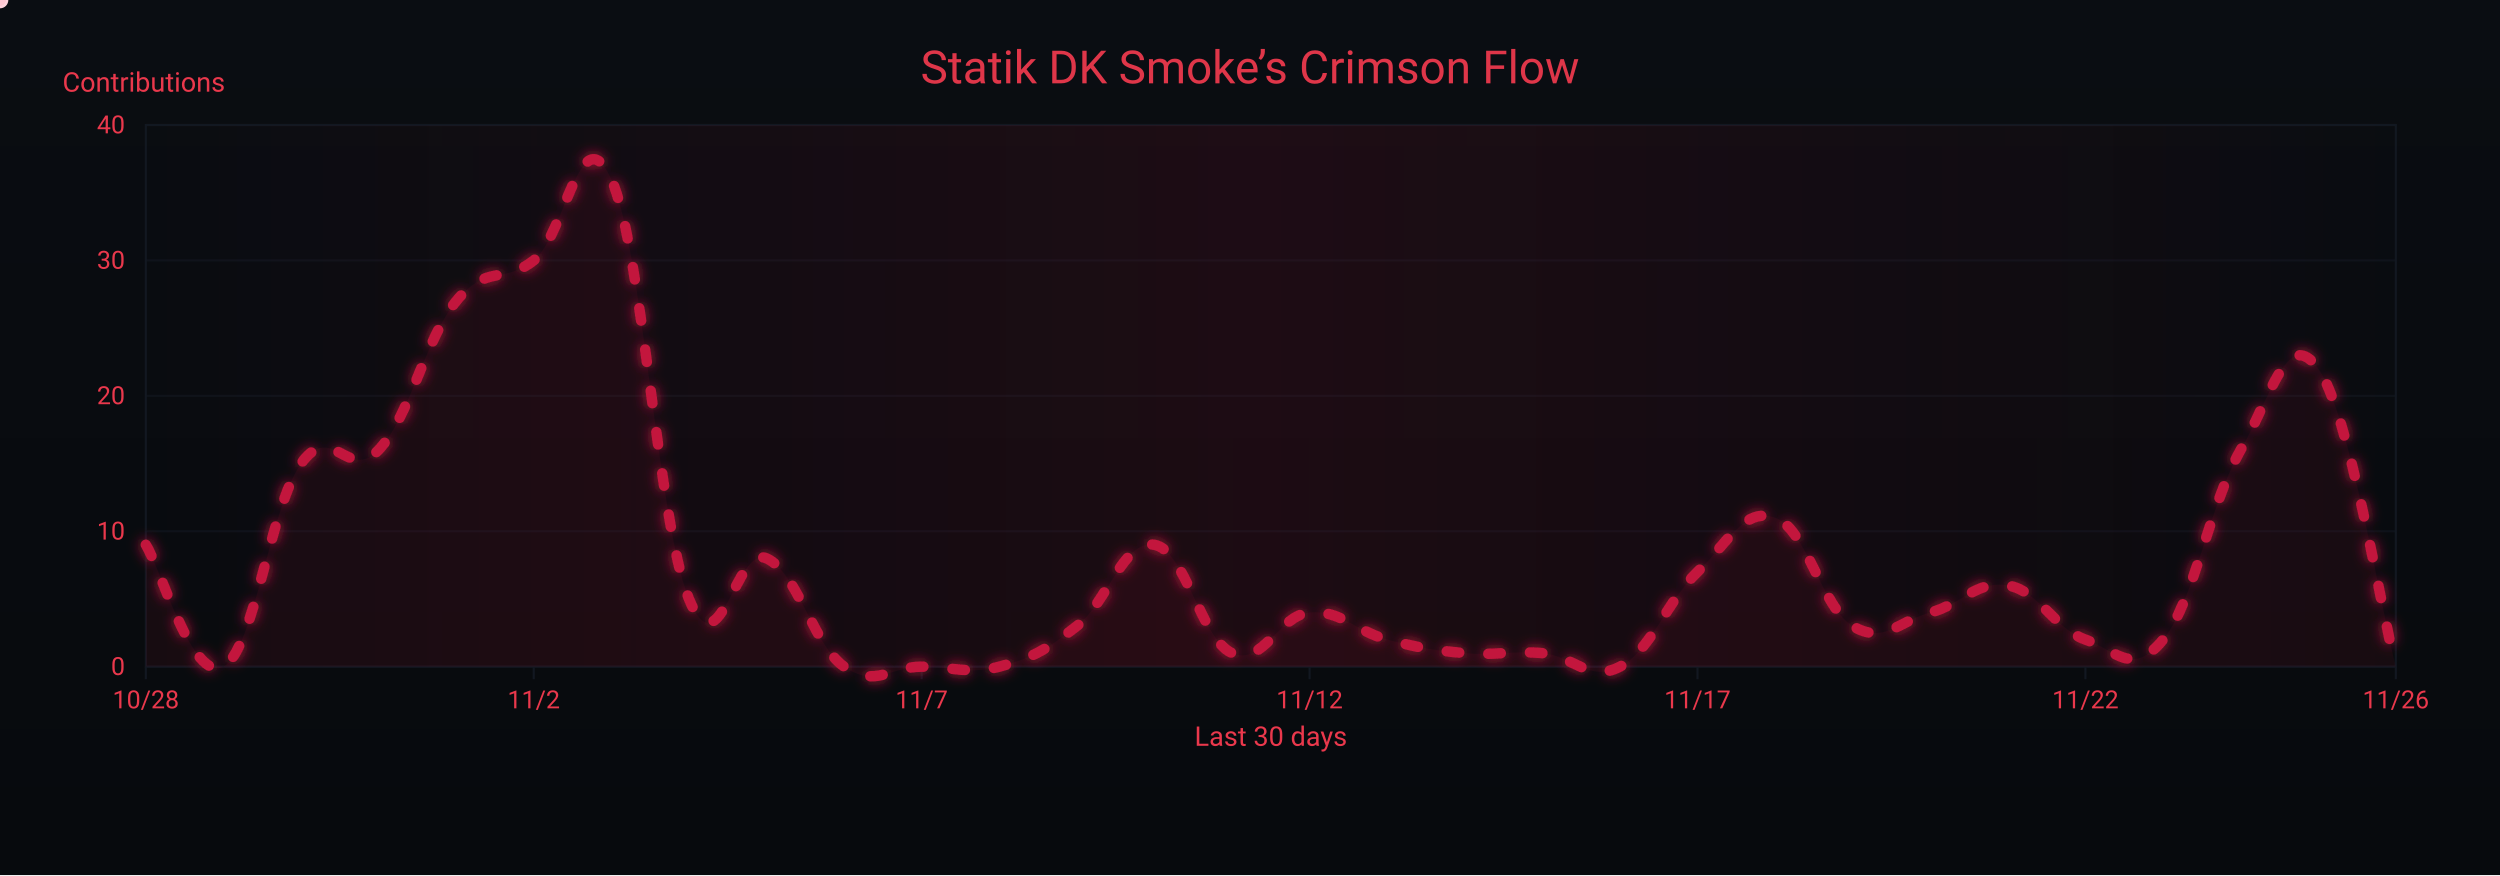
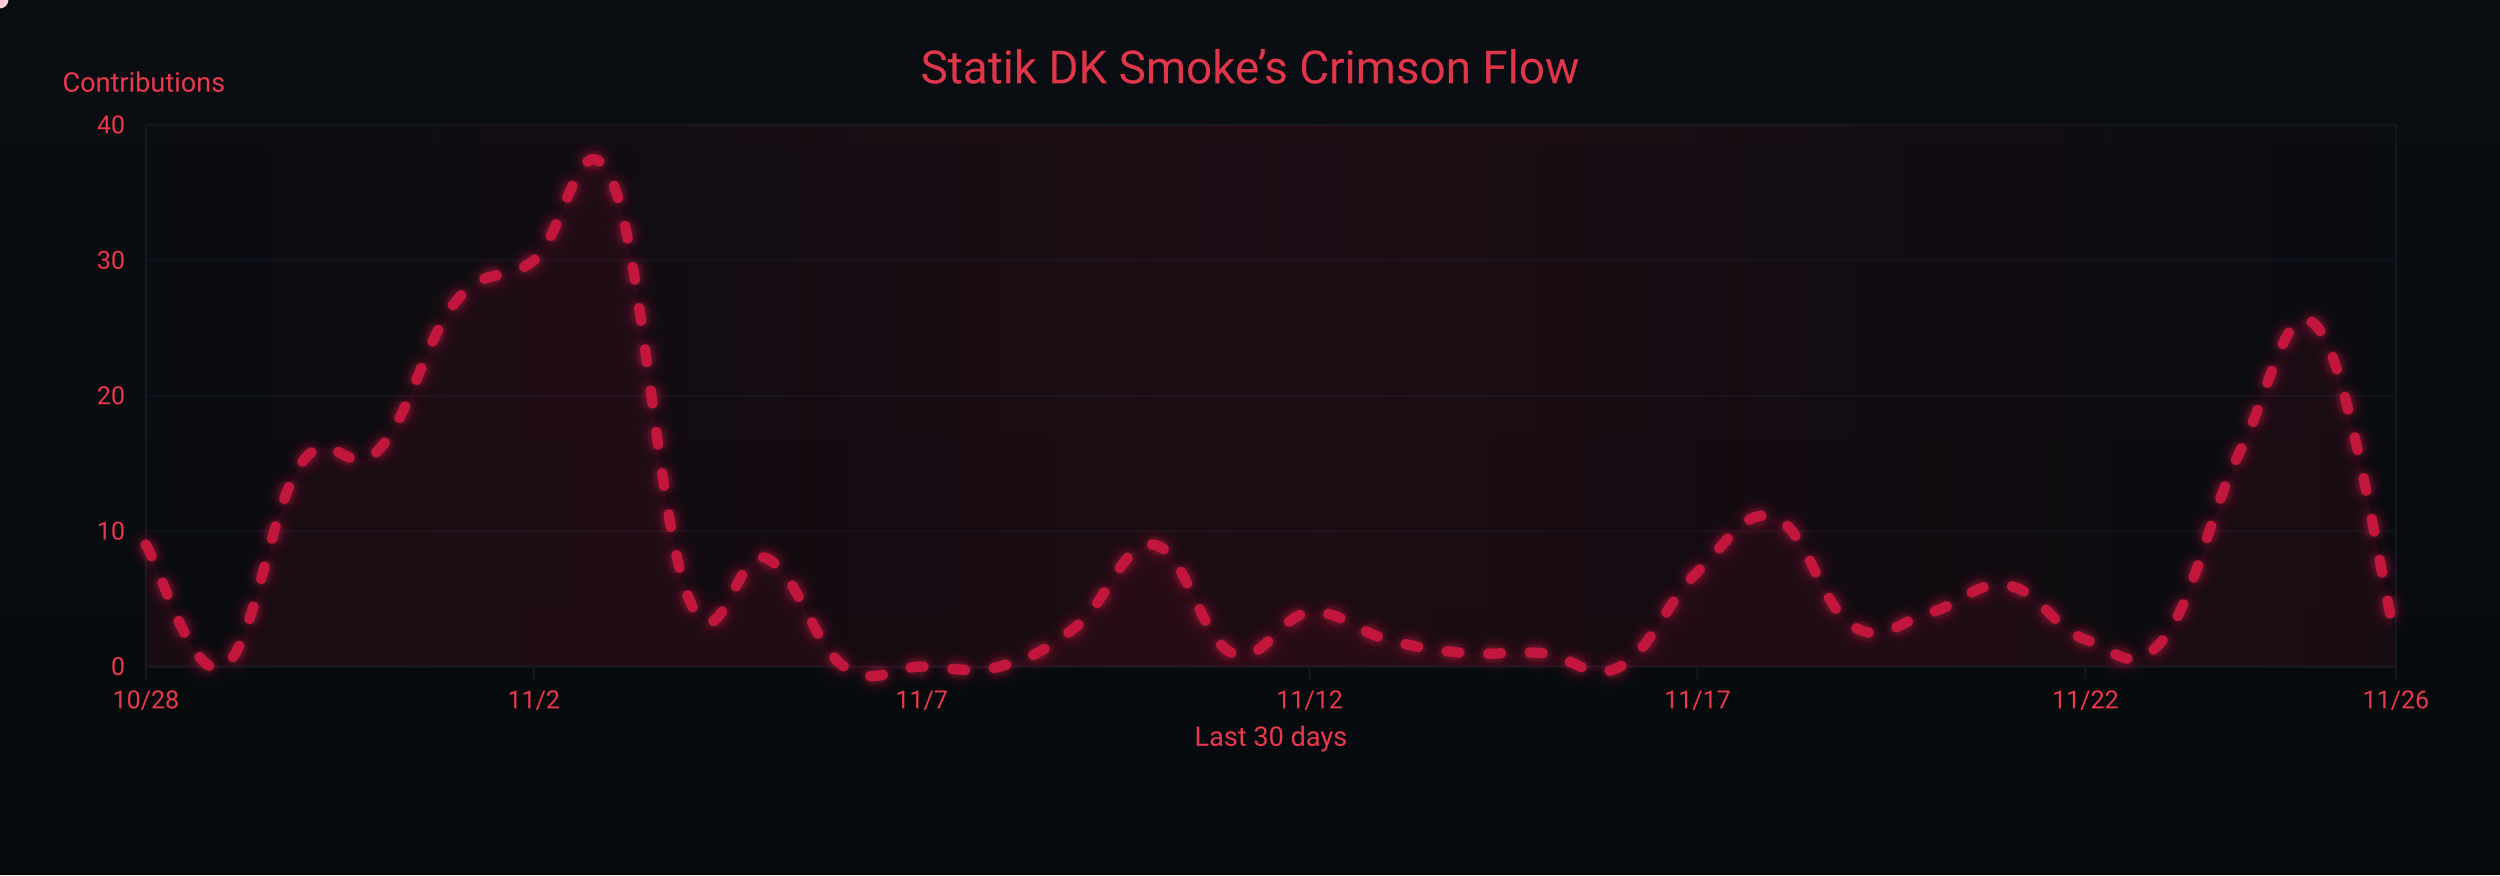
<svg xmlns="http://www.w3.org/2000/svg" width="1200" height="420" viewBox="0 0 1200 420" role="img" aria-label="Crimson Flow Graph">
  <defs>
    <linearGradient id="bgGrad" x1="0" y1="0" x2="0" y2="1">
      <stop offset="0%" stop-color="#0a0d12" />
      <stop offset="100%" stop-color="#070a0d" />
    </linearGradient>
    <filter id="glow">
      <feGaussianBlur stdDeviation="3" result="b1" />
      <feMerge>
        <feMergeNode in="b1" />
        <feMergeNode in="SourceGraphic" />
      </feMerge>
    </filter>
    <linearGradient id="sheen" x1="0" y1="0" x2="1" y2="0">
      <stop offset="0%" stop-color="#9b0e2a" stop-opacity="0" />
      <stop offset="50%" stop-color="#9b0e2a" stop-opacity=".14" />
      <stop offset="100%" stop-color="#9b0e2a" stop-opacity="0" />
      <animateTransform attributeName="gradientTransform" type="translate" from="-1 0" to="1 0" dur="9s" repeatCount="indefinite" />
    </linearGradient>
  </defs>
  <rect width="1200" height="420" fill="url(#bgGrad)" />
  <rect x="70" y="60" width="1080" height="260" fill="none" stroke="#121821" stroke-width="1" />
  <g font-family="ui-sans-serif,system-ui,-apple-system,Segoe UI,Roboto,Ubuntu,Arial" font-size="12">
    <path d="M70,320.0 H1150" stroke="#121821" stroke-width="1" opacity="0.6" />
    <text x="60" y="324.0" text-anchor="end" fill="#ea384c">0</text>
    <path d="M70,255.0 H1150" stroke="#121821" stroke-width="1" opacity="0.6" />
    <text x="60" y="259.0" text-anchor="end" fill="#ea384c">10</text>
    <path d="M70,190.0 H1150" stroke="#121821" stroke-width="1" opacity="0.6" />
    <text x="60" y="194.0" text-anchor="end" fill="#ea384c">20</text>
    <path d="M70,125.0 H1150" stroke="#121821" stroke-width="1" opacity="0.6" />
    <text x="60" y="129.0" text-anchor="end" fill="#ea384c">30</text>
    <path d="M70,60.0 H1150" stroke="#121821" stroke-width="1" opacity="0.6" />
    <text x="60" y="64.0" text-anchor="end" fill="#ea384c">40</text>
    <text x="30" y="44" fill="#ea384c" font-size="13">Contributions</text>
  </g>
  <g font-family="ui-sans-serif,system-ui,-apple-system,Segoe UI,Roboto,Ubuntu,Arial" font-size="12">
    <path d="M70.0,320 V326" stroke="#121821" stroke-width="1" />
    <text x="70.0" y="340" text-anchor="middle" fill="#ea384c">10/28</text>
    <path d="M256.2,320 V326" stroke="#121821" stroke-width="1" />
    <text x="256.2" y="340" text-anchor="middle" fill="#ea384c">11/2</text>
    <path d="M442.4,320 V326" stroke="#121821" stroke-width="1" />
    <text x="442.4" y="340" text-anchor="middle" fill="#ea384c">11/7</text>
    <path d="M628.6,320 V326" stroke="#121821" stroke-width="1" />
    <text x="628.6" y="340" text-anchor="middle" fill="#ea384c">11/12</text>
    <path d="M814.8,320 V326" stroke="#121821" stroke-width="1" />
    <text x="814.8" y="340" text-anchor="middle" fill="#ea384c">11/17</text>
    <path d="M1001.0,320 V326" stroke="#121821" stroke-width="1" />
    <text x="1001.0" y="340" text-anchor="middle" fill="#ea384c">11/22</text>
    <path d="M1150.0,320 V326" stroke="#121821" stroke-width="1" />
    <text x="1150.0" y="340" text-anchor="middle" fill="#ea384c">11/26</text>
    <text x="610" y="358" text-anchor="middle" fill="#ea384c" font-size="13">Last 30 days</text>
  </g>
  <rect x="70" y="60" width="1080" height="260" fill="url(#sheen)" />
  <text x="600" y="40" text-anchor="middle" font-family="ui-sans-serif,system-ui,-apple-system,Segoe UI,Roboto,Ubuntu,Arial" font-size="22" fill="#ea384c" opacity=".95">Statik DK Smoke’s Crimson Flow</text>
-   <path d="M70.0,261.5 C77.4,273.2 92.3,327.8 107.2,320.0 C122.1,312.2 129.6,243.3 144.5,222.5 C159.4,201.7 166.8,231.6 181.7,216.0 C196.6,200.4 204.1,162.7 219.0,144.5 C233.9,126.3 241.3,136.7 256.2,125.0 C271.1,113.3 278.6,53.5 293.4,86.0 C308.3,118.5 315.8,251.1 330.7,287.5 C345.6,323.9 353.0,261.5 367.9,268.0 C382.8,274.5 390.3,309.6 405.2,320.0 C420.1,330.4 427.5,320.0 442.4,320.0 C457.3,320.0 464.8,323.9 479.7,320.0 C494.6,316.1 502.0,312.2 516.9,300.5 C531.8,288.8 539.2,258.9 554.1,261.5 C569.0,264.1 576.5,307.0 591.4,313.5 C606.3,320.0 613.7,295.3 628.6,294.0 C643.5,292.7 651.0,303.1 665.9,307.0 C680.8,310.9 688.2,312.2 703.1,313.5 C718.0,314.8 725.4,312.2 740.3,313.5 C755.2,314.8 762.7,327.8 777.6,320.0 C792.5,312.2 799.9,288.8 814.8,274.5 C829.7,260.2 837.2,243.3 852.1,248.5 C867.0,253.7 874.4,291.4 889.3,300.5 C904.2,309.6 911.7,297.9 926.6,294.0 C941.4,290.1 948.9,278.4 963.8,281.0 C978.7,283.6 986.1,301.8 1001.0,307.0 C1015.9,312.2 1023.4,325.2 1038.3,307.0 C1053.2,288.8 1060.6,242.0 1075.5,216.0 C1090.4,190.0 1097.9,156.2 1112.8,177.0 C1127.7,197.8 1142.6,291.4 1150.0,320.0 L 1150,320 L 70,320 Z" fill="#7a0f26" opacity=".13">
+   <path d="M70.0,261.5 C77.4,273.2 92.3,327.8 107.2,320.0 C122.1,312.2 129.6,243.3 144.5,222.5 C159.4,201.7 166.8,231.6 181.7,216.0 C196.6,200.4 204.1,162.7 219.0,144.5 C233.9,126.3 241.3,136.7 256.2,125.0 C271.1,113.3 278.6,53.5 293.4,86.0 C308.3,118.5 315.8,251.1 330.7,287.5 C345.6,323.9 353.0,261.5 367.9,268.0 C382.8,274.5 390.3,309.6 405.2,320.0 C420.1,330.4 427.5,320.0 442.4,320.0 C457.3,320.0 464.8,323.9 479.7,320.0 C494.6,316.1 502.0,312.2 516.9,300.5 C531.8,288.8 539.2,258.9 554.1,261.5 C569.0,264.1 576.5,307.0 591.4,313.5 C606.3,320.0 613.7,295.3 628.6,294.0 C643.5,292.7 651.0,303.1 665.9,307.0 C680.8,310.9 688.2,312.2 703.1,313.5 C718.0,314.8 725.4,312.2 740.3,313.5 C755.2,314.8 762.7,327.8 777.6,320.0 C792.5,312.2 799.9,288.8 814.8,274.5 C829.7,260.2 837.2,243.3 852.1,248.5 C867.0,253.7 874.4,291.4 889.3,300.5 C904.2,309.6 911.7,297.9 926.6,294.0 C941.4,290.1 948.9,278.4 963.8,281.0 C978.7,283.6 986.1,301.8 1001.0,307.0 C1015.9,312.2 1023.4,325.2 1038.3,307.0 C1053.2,288.8 1060.6,245.9 1075.5,216.0 C1090.4,186.1 1097.9,139.3 1112.8,157.5 C1127.7,175.7 1142.6,277.1 1150.0,307.0 L 1150,320 L 70,320 Z" fill="#7a0f26" opacity=".13">
    <animate attributeName="opacity" values=".10;.17;.10" dur="6s" repeatCount="indefinite" />
  </path>
-   <path id="curve" d="M70.0,261.5 C77.4,273.2 92.3,327.8 107.2,320.0 C122.1,312.2 129.6,243.3 144.5,222.5 C159.4,201.7 166.8,231.6 181.7,216.0 C196.6,200.4 204.1,162.7 219.0,144.5 C233.9,126.3 241.3,136.7 256.2,125.0 C271.1,113.3 278.6,53.5 293.4,86.0 C308.3,118.5 315.8,251.1 330.7,287.5 C345.6,323.9 353.0,261.5 367.9,268.0 C382.8,274.5 390.3,309.6 405.2,320.0 C420.1,330.4 427.5,320.0 442.4,320.0 C457.3,320.0 464.8,323.9 479.7,320.0 C494.6,316.1 502.0,312.2 516.9,300.5 C531.8,288.8 539.2,258.9 554.1,261.5 C569.0,264.1 576.5,307.0 591.4,313.5 C606.3,320.0 613.7,295.3 628.6,294.0 C643.5,292.7 651.0,303.1 665.9,307.0 C680.8,310.9 688.2,312.2 703.1,313.5 C718.0,314.8 725.4,312.2 740.3,313.5 C755.2,314.8 762.7,327.8 777.6,320.0 C792.5,312.2 799.9,288.8 814.8,274.5 C829.7,260.2 837.2,243.3 852.1,248.5 C867.0,253.7 874.4,291.4 889.3,300.5 C904.2,309.6 911.7,297.9 926.6,294.0 C941.4,290.1 948.9,278.4 963.8,281.0 C978.7,283.6 986.1,301.8 1001.0,307.0 C1015.9,312.2 1023.4,325.2 1038.3,307.0 C1053.2,288.8 1060.6,242.0 1075.5,216.0 C1090.4,190.0 1097.9,156.2 1112.8,177.0 C1127.7,197.8 1142.6,291.4 1150.0,320.0" fill="none" stroke="#c3193d" stroke-width="5" stroke-linecap="round" stroke-linejoin="round" stroke-dasharray="6 14" filter="url(#glow)">
+   <path id="curve" d="M70.0,261.5 C77.4,273.2 92.3,327.8 107.2,320.0 C122.1,312.2 129.6,243.3 144.5,222.5 C159.4,201.7 166.8,231.6 181.7,216.0 C196.6,200.4 204.1,162.7 219.0,144.5 C233.9,126.3 241.3,136.7 256.2,125.0 C271.1,113.3 278.6,53.5 293.4,86.0 C308.3,118.5 315.8,251.1 330.7,287.5 C345.6,323.9 353.0,261.5 367.9,268.0 C382.8,274.5 390.3,309.6 405.2,320.0 C420.1,330.4 427.5,320.0 442.4,320.0 C457.3,320.0 464.8,323.9 479.7,320.0 C494.6,316.1 502.0,312.2 516.9,300.5 C531.8,288.8 539.2,258.9 554.1,261.5 C569.0,264.1 576.5,307.0 591.4,313.5 C606.3,320.0 613.7,295.3 628.6,294.0 C643.5,292.7 651.0,303.1 665.9,307.0 C680.8,310.9 688.2,312.2 703.1,313.5 C718.0,314.8 725.4,312.2 740.3,313.5 C755.2,314.8 762.7,327.8 777.6,320.0 C792.5,312.2 799.9,288.8 814.8,274.5 C829.7,260.2 837.2,243.3 852.1,248.5 C867.0,253.7 874.4,291.4 889.3,300.5 C904.2,309.6 911.7,297.9 926.6,294.0 C941.4,290.1 948.9,278.4 963.8,281.0 C978.7,283.6 986.1,301.8 1001.0,307.0 C1015.9,312.2 1023.4,325.2 1038.3,307.0 C1053.2,288.8 1060.6,245.9 1075.5,216.0 C1090.4,186.1 1097.9,139.3 1112.8,157.5 C1127.7,175.7 1142.6,277.1 1150.0,307.0" fill="none" stroke="#c3193d" stroke-width="5" stroke-linecap="round" stroke-linejoin="round" stroke-dasharray="6 14" filter="url(#glow)">
    <animate attributeName="stroke-dashoffset" values="0;-220" dur="4.8s" repeatCount="indefinite" />
  </path>
  <g fill="#ffd1db">
    <circle r="4">
      <animateMotion dur="7s" rotate="auto" repeatCount="indefinite">
        <mpath href="#curve" />
      </animateMotion>
      <animate attributeName="opacity" values="1;.3;1" dur="2.2s" repeatCount="indefinite" />
    </circle>
    <circle r="3" fill="#ffffff">
      <animateMotion dur="8.2s" begin="1s" rotate="auto" repeatCount="indefinite">
        <mpath href="#curve" />
      </animateMotion>
      <animate attributeName="opacity" values=".7;.2;.7" dur="2.4s" repeatCount="indefinite" />
    </circle>
    <circle r="3" fill="#ffc7d3">
      <animateMotion dur="6s" begin="2s" rotate="auto" repeatCount="indefinite">
        <mpath href="#curve" />
      </animateMotion>
      <animate attributeName="opacity" values=".8;.3;.8" dur="2s" repeatCount="indefinite" />
    </circle>
  </g>
</svg>
